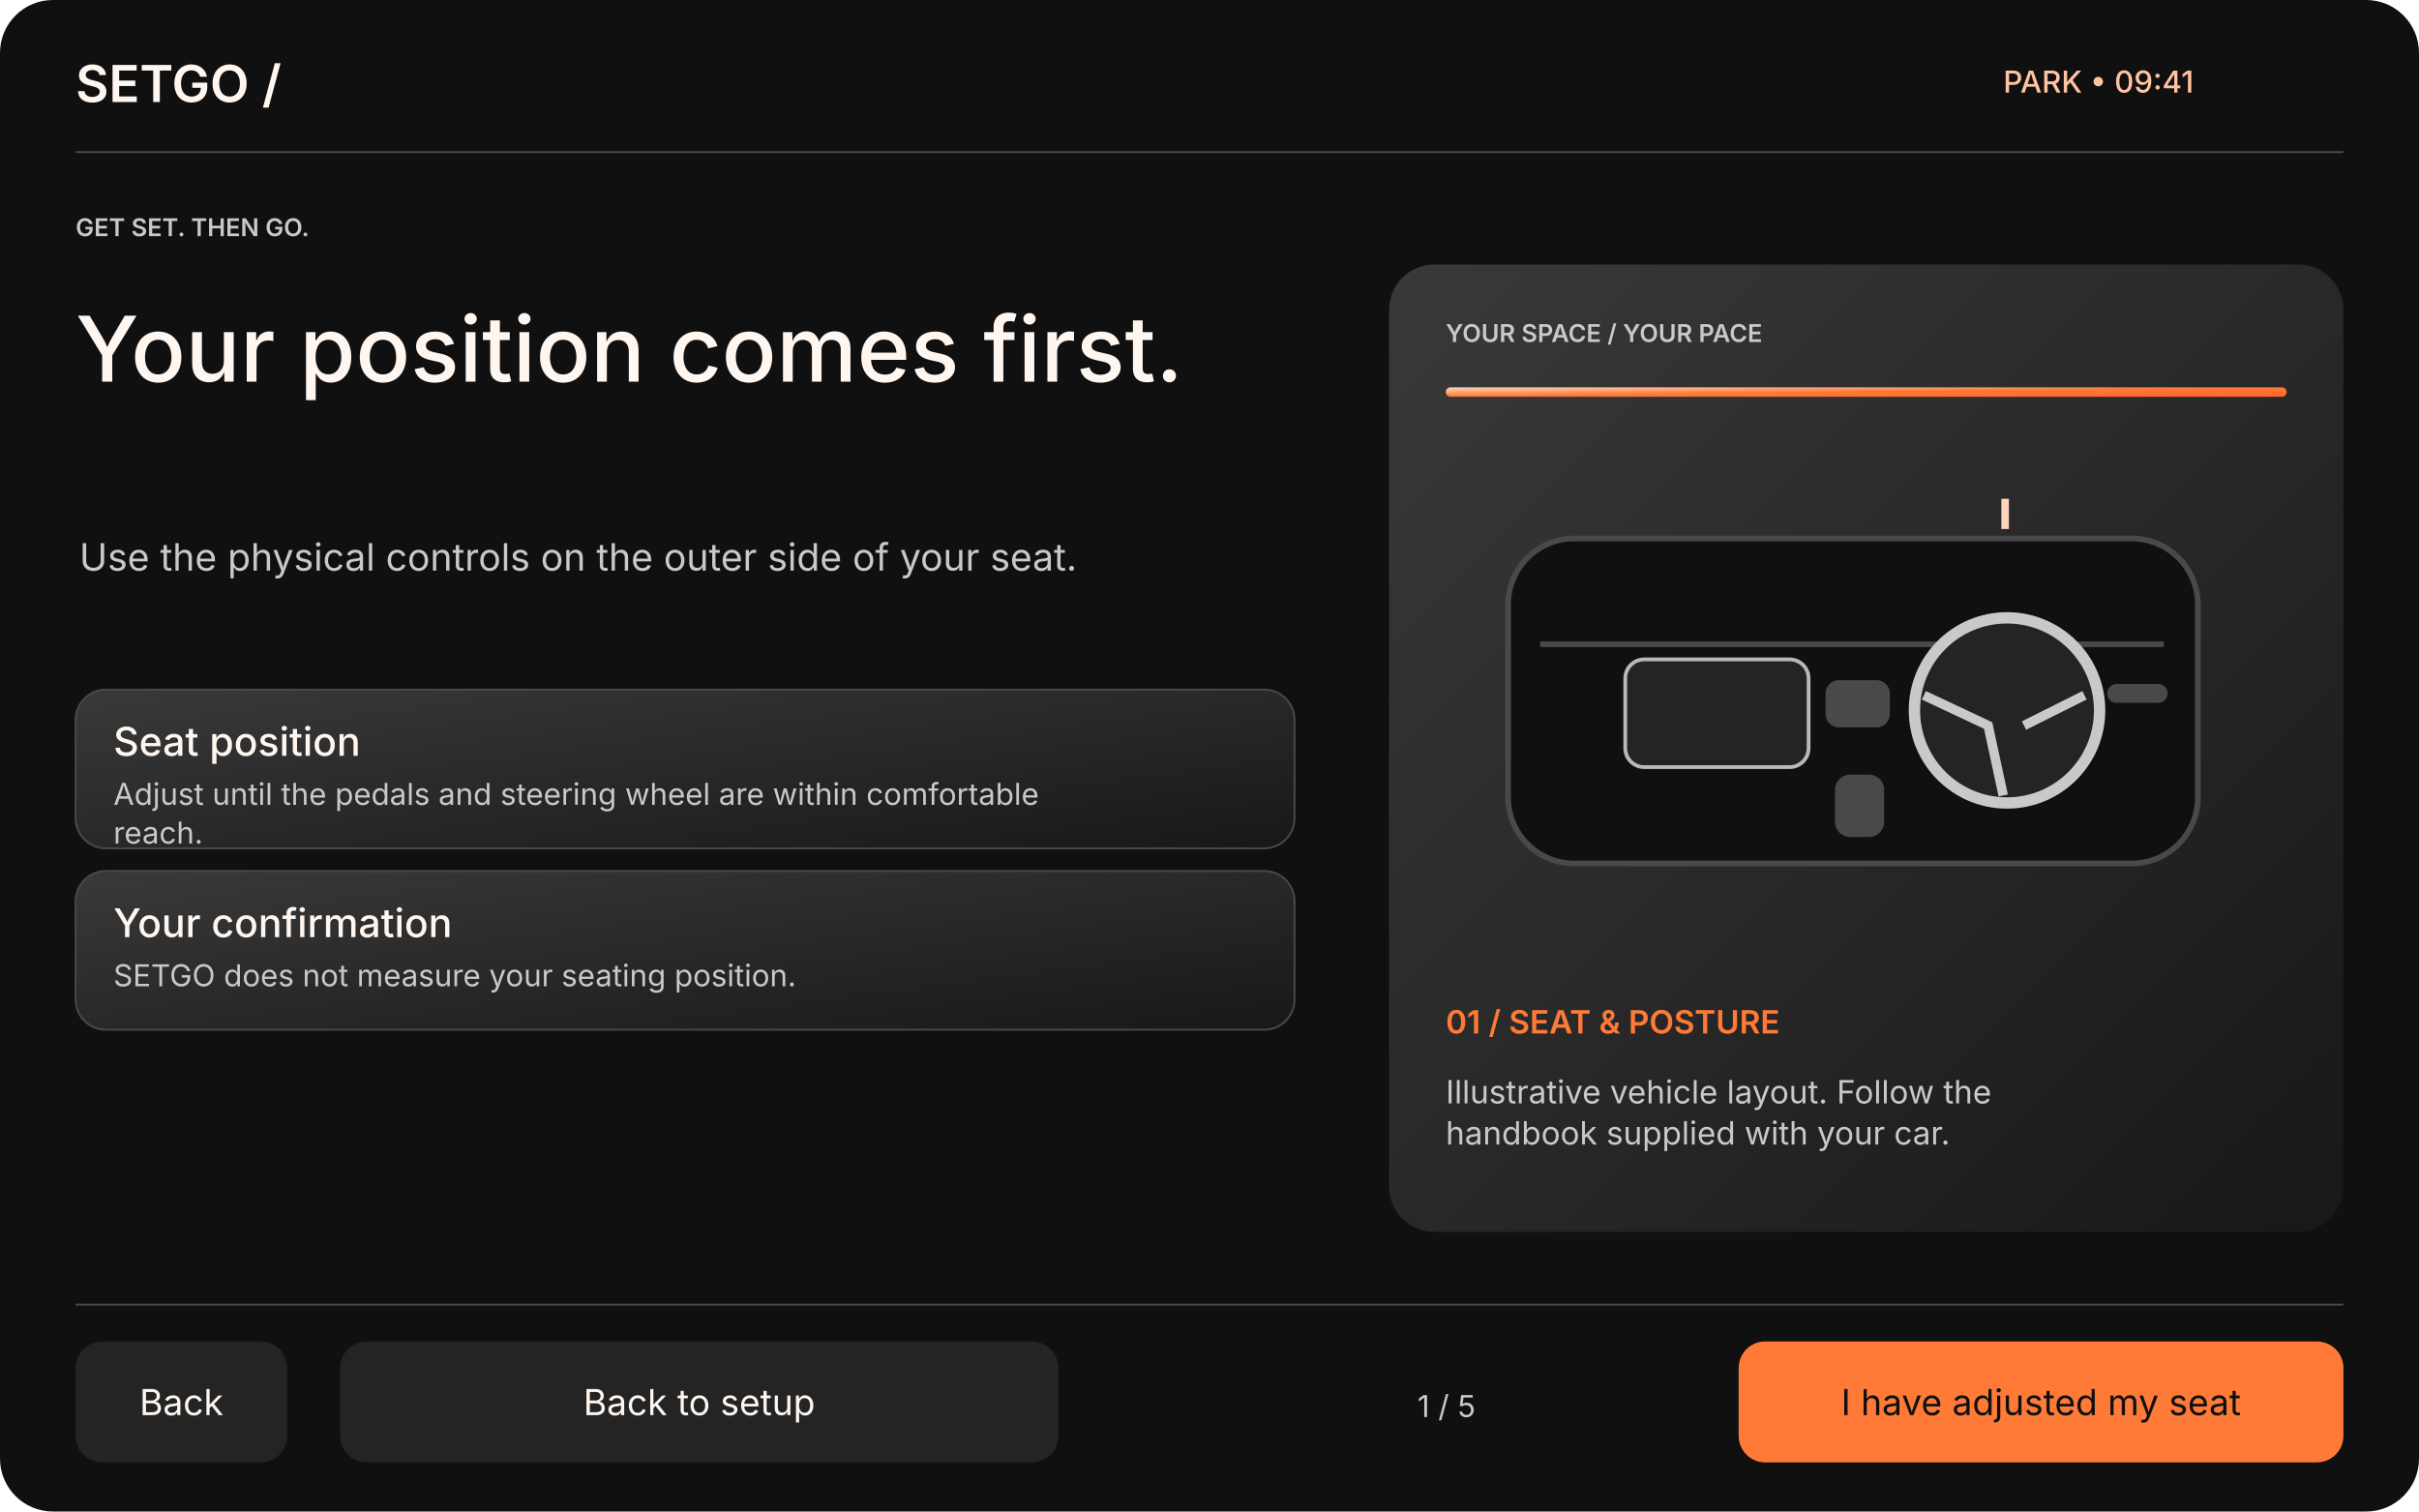
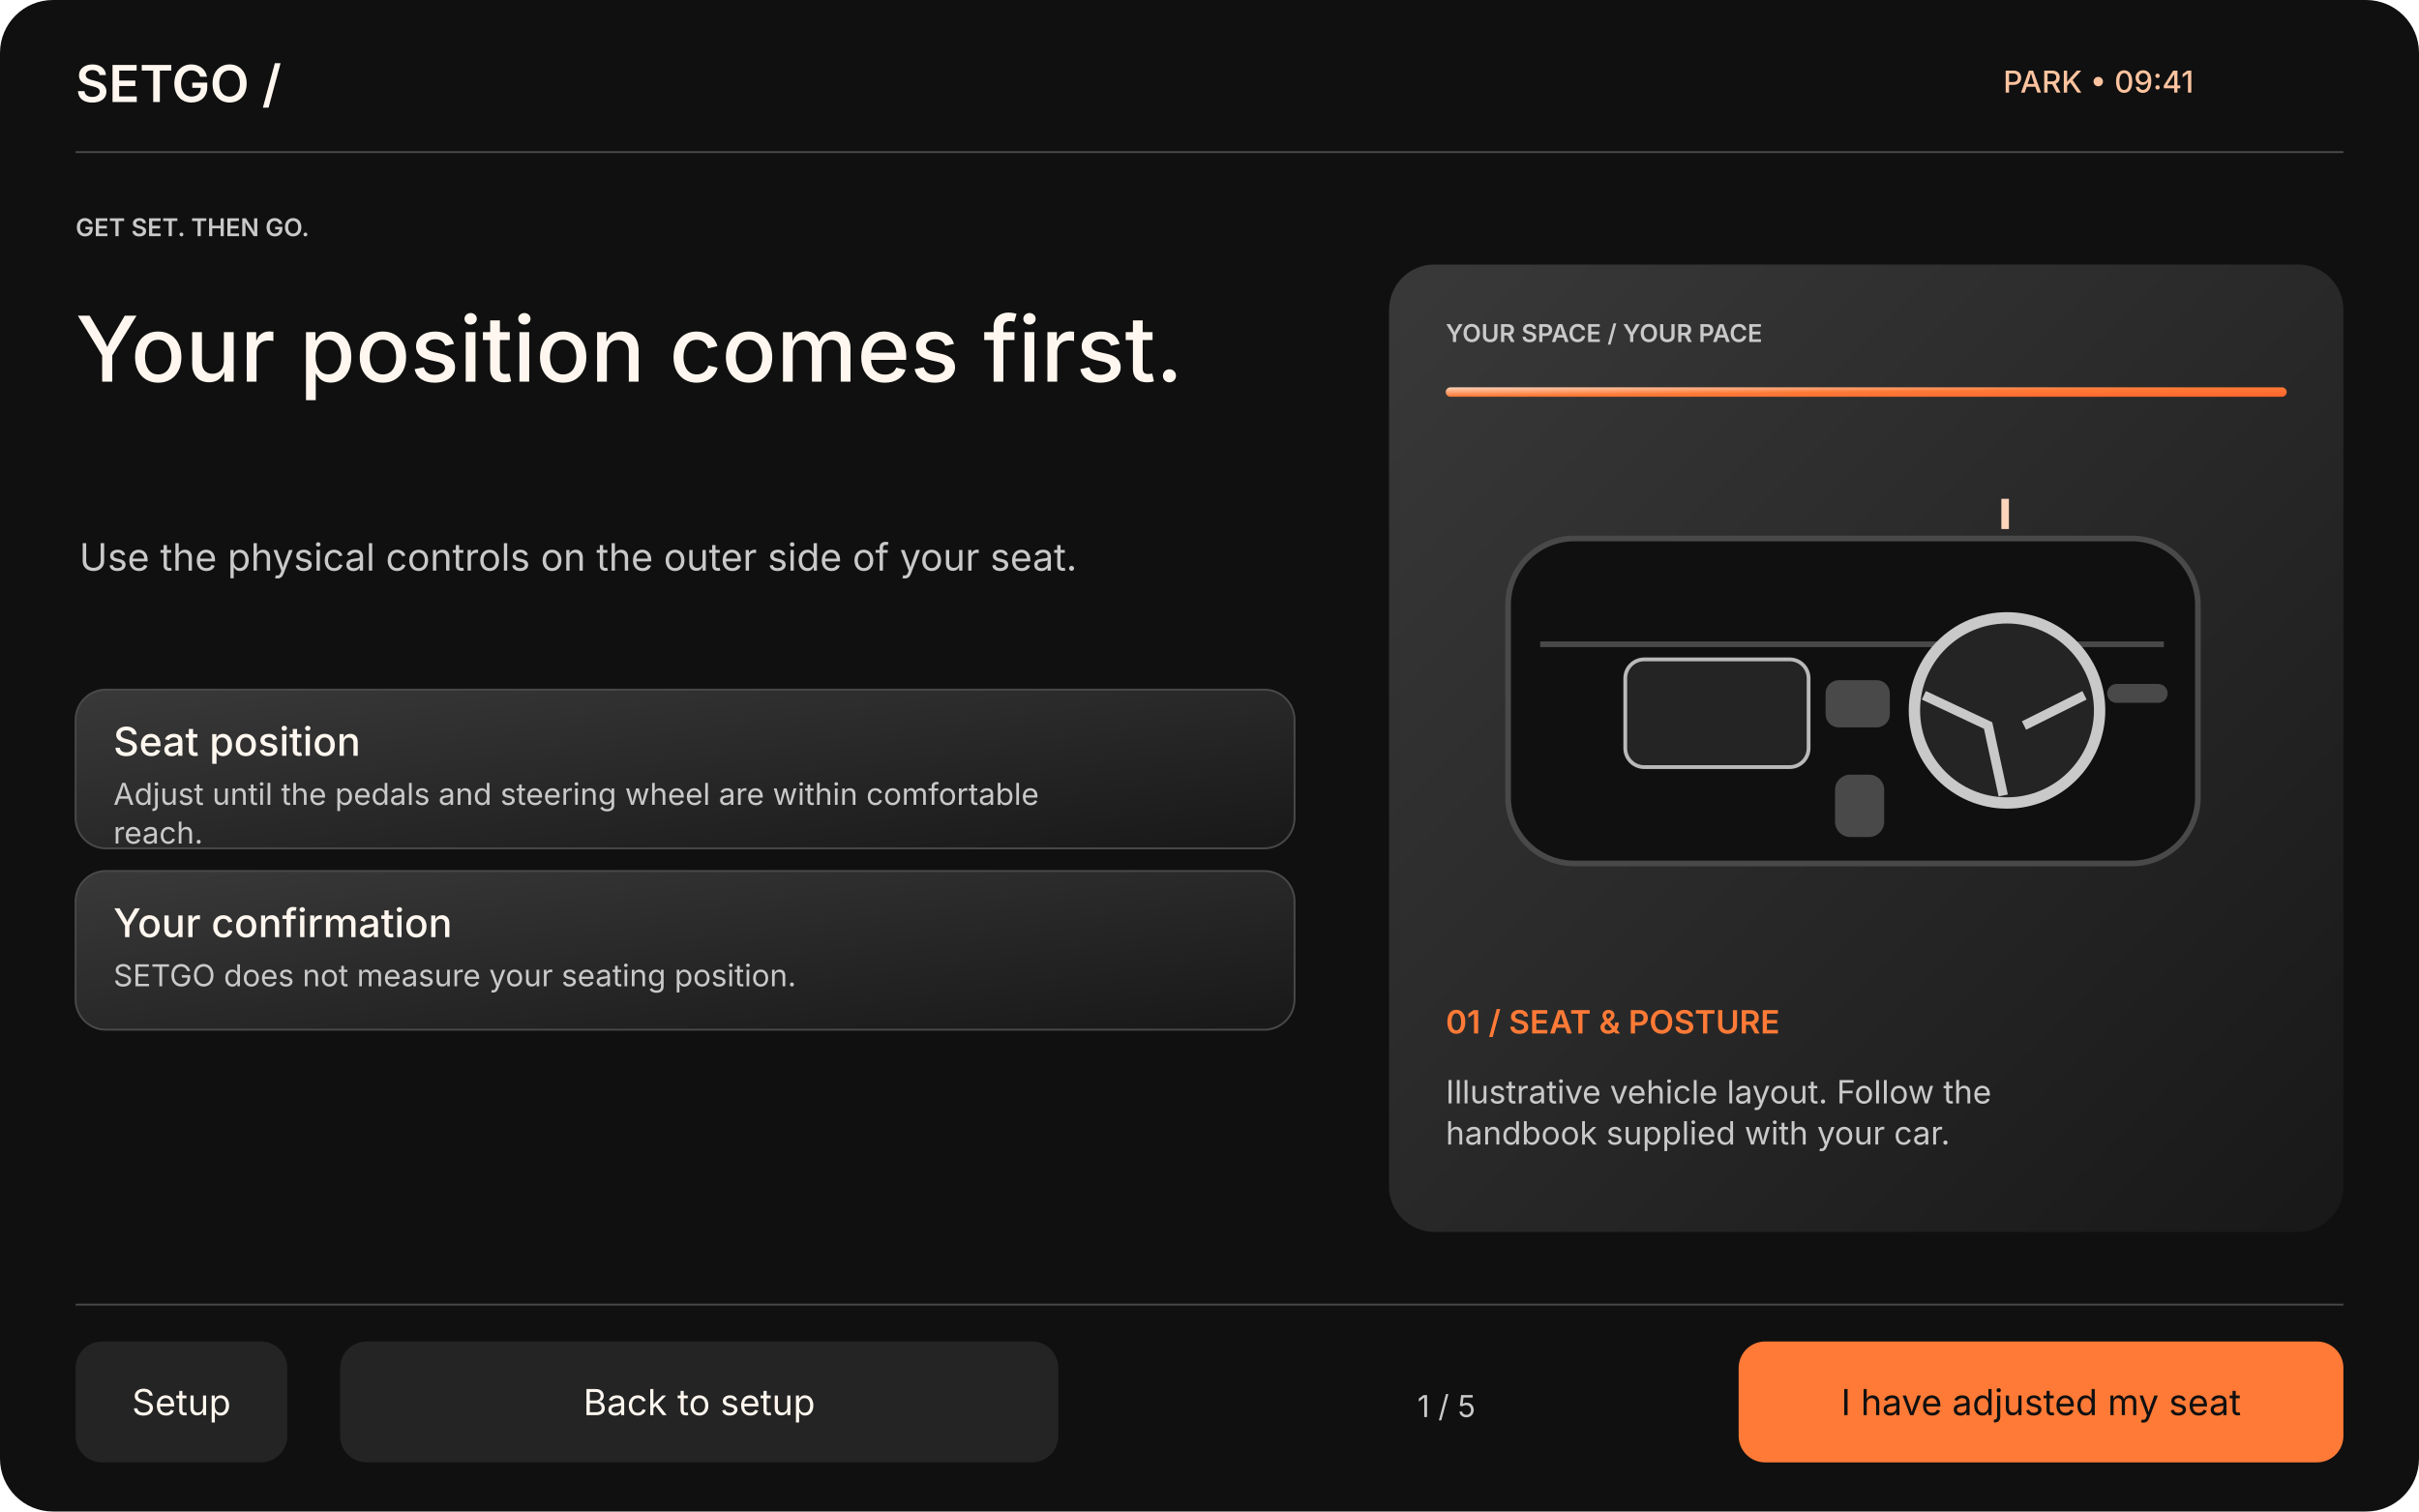
<svg xmlns="http://www.w3.org/2000/svg" width="1280" height="800" viewBox="0 0 1280 800">
  <defs>
    <linearGradient id="glass" x2="1" y2="1">
      <stop stop-color="#393939" />
      <stop offset="1" stop-color="#181818" />
    </linearGradient>
    <linearGradient id="signature" x1="0" y1="0" x2="1" y2="1">
      <stop stop-color="#FFD5BB" />
      <stop offset=".48" stop-color="#FF7A36" />
      <stop offset="1" stop-color="#FF642D" />
    </linearGradient>
  </defs>
  <rect x="0" y="0" width="1280" height="800" rx="28" fill="#101010" stroke="none" />
  <text x="40" y="54.0" font-family="Inter,Arial,sans-serif" font-size="27" font-weight="600" fill="#FFF7EF">SETGO /</text>
  <text x="1060" y="49.0" font-family="Inter,Arial,sans-serif" font-size="16" font-weight="500" fill="#FFC49F">PARK  •  09:41</text>
  <rect x="40" y="80" width="1200" height="1" rx="0" fill="#494949" stroke="none" />
  <text x="40" y="125.0" font-family="Inter,Arial,sans-serif" font-size="13" font-weight="600" fill="#C9C9C9">GET SET. THEN GO.</text>
  <text x="40" y="202.0" font-family="Inter,Arial,sans-serif" font-size="48" font-weight="500" fill="#FFF7EF">Your position comes first.</text>
  <text x="42" y="302.0" font-family="Inter,Arial,sans-serif" font-size="20" font-weight="400" fill="#C9C9C9">Use the physical controls on the outer side of your seat.</text>
  <rect x="40" y="365" width="645" height="84" rx="16" fill="url(#glass)" stroke="#494949" />
  <text x="60" y="400.0" font-family="Inter,Arial,sans-serif" font-size="21" font-weight="500" fill="#FFF7EF">Seat position</text>
  <text x="60" y="426.0" font-family="Inter,Arial,sans-serif" font-size="16" font-weight="400" fill="#C9C9C9">Adjust until the pedals and steering wheel are within comfortable</text>
  <text x="60" y="446.48" font-family="Inter,Arial,sans-serif" font-size="16" font-weight="400" fill="#C9C9C9">reach.</text>
  <rect x="40" y="461" width="645" height="84" rx="16" fill="url(#glass)" stroke="#494949" />
  <text x="60" y="496.0" font-family="Inter,Arial,sans-serif" font-size="21" font-weight="500" fill="#FFF7EF">Your confirmation</text>
  <text x="60" y="522.0" font-family="Inter,Arial,sans-serif" font-size="16" font-weight="400" fill="#C9C9C9">SETGO does not measure your seating position.</text>
  <rect x="735" y="140" width="505" height="512" rx="24" fill="url(#glass)" stroke="none" />
  <text x="765" y="181.0" font-family="Inter,Arial,sans-serif" font-size="13" font-weight="600" fill="#C9C9C9">YOUR SPACE / YOUR PACE</text>
  <svg x="780" y="250" width="400" height="240" viewBox="0 0 400 240">
    <rect x="18" y="35" width="365" height="172" rx="35" fill="#101010" stroke="#494949" stroke-width="3" />
    <path d="M35 91 H365" stroke="#494949" stroke-width="3" />
    <rect x="80" y="99" width="97" height="57" rx="10" fill="#242424" stroke="#B9B9B9" stroke-width="2" />
    <circle cx="282" cy="126" r="49" fill="#242424" stroke="#C9C9C9" stroke-width="6" />
    <path d="M238 118 L272 134 L280 171 M323 118 L291 134" fill="none" stroke="#C9C9C9" stroke-width="5" />
    <rect x="186" y="110" width="34" height="25" rx="7" fill="#494949" />
    <rect x="335" y="112" width="32" height="10" rx="5" fill="#494949" />
    <rect x="191" y="160" width="26" height="33" rx="8" fill="#494949" />
    <path d="M281 14 V30" stroke="#FFD5BB" stroke-width="4" />
  </svg>
  <text x="765" y="547.0" font-family="Inter,Arial,sans-serif" font-size="17" font-weight="600" fill="#FF7A36">01 / SEAT &amp; POSTURE</text>
  <text x="765" y="584.0" font-family="Inter,Arial,sans-serif" font-size="17" font-weight="400" fill="#C9C9C9">Illustrative vehicle layout. Follow the</text>
  <text x="765" y="605.76" font-family="Inter,Arial,sans-serif" font-size="17" font-weight="400" fill="#C9C9C9">handbook supplied with your car.</text>
  <rect x="40" y="690" width="1200" height="1" rx="0" fill="#494949" stroke="none" />
  <rect x="40" y="710" width="112" height="64" rx="14" fill="#242424" />
-   <text x="96.0" y="749" text-anchor="middle" font-family="Inter,Arial,sans-serif" font-size="19" fill="#FFF7EF">Back</text>
+   <text x="96.0" y="749" text-anchor="middle" font-family="Inter,Arial,sans-serif" font-size="19" fill="#FFF7EF">Setup</text>
  <rect x="920" y="710" width="320" height="64" rx="14" fill="#FF7A36" />
  <text x="1080.0" y="749" text-anchor="middle" font-family="Inter,Arial,sans-serif" font-size="19" fill="#101010">I have adjusted my seat</text>
  <rect x="180" y="710" width="380" height="64" rx="14" fill="#242424" />
  <text x="370.0" y="749" text-anchor="middle" font-family="Inter,Arial,sans-serif" font-size="19" fill="#FFF7EF">Back to setup</text>
  <text x="750" y="750.0" font-family="Inter,Arial,sans-serif" font-size="16" font-weight="400" fill="#C9C9C9">1 / 5</text>
  <rect x="765" y="205" width="445" height="5" rx="2.5" fill="url(#signature)" />
</svg>
